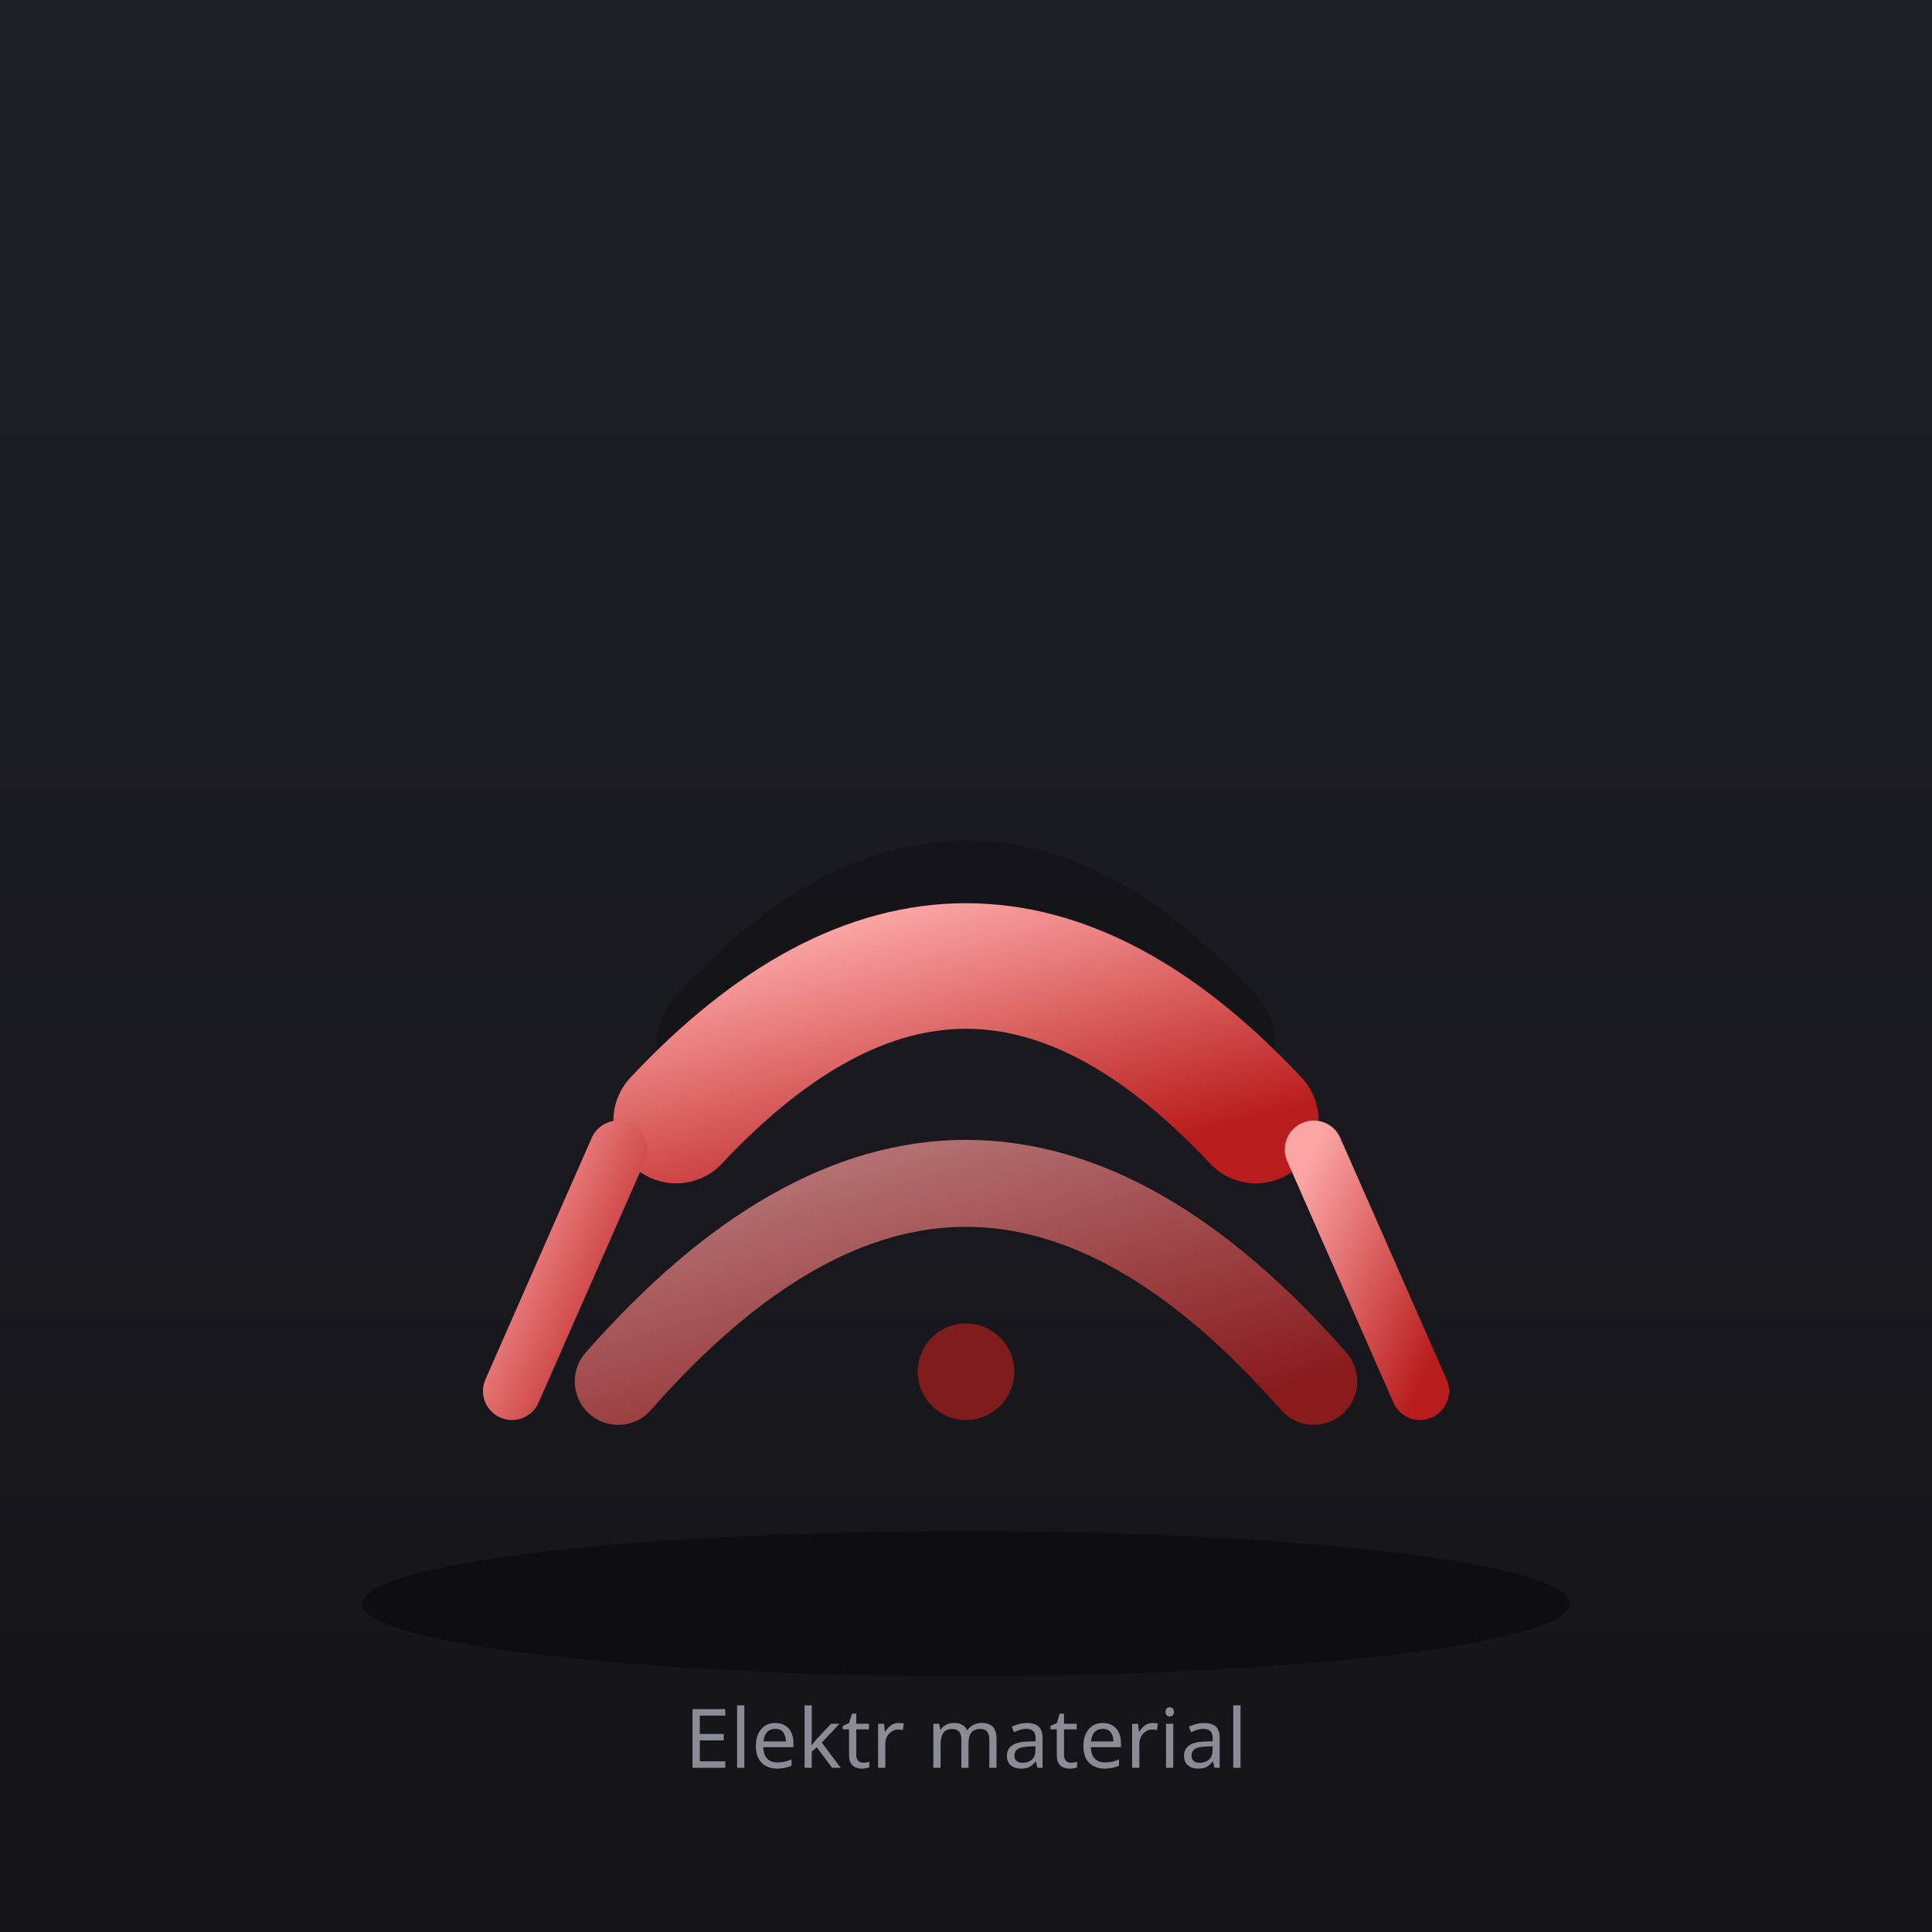
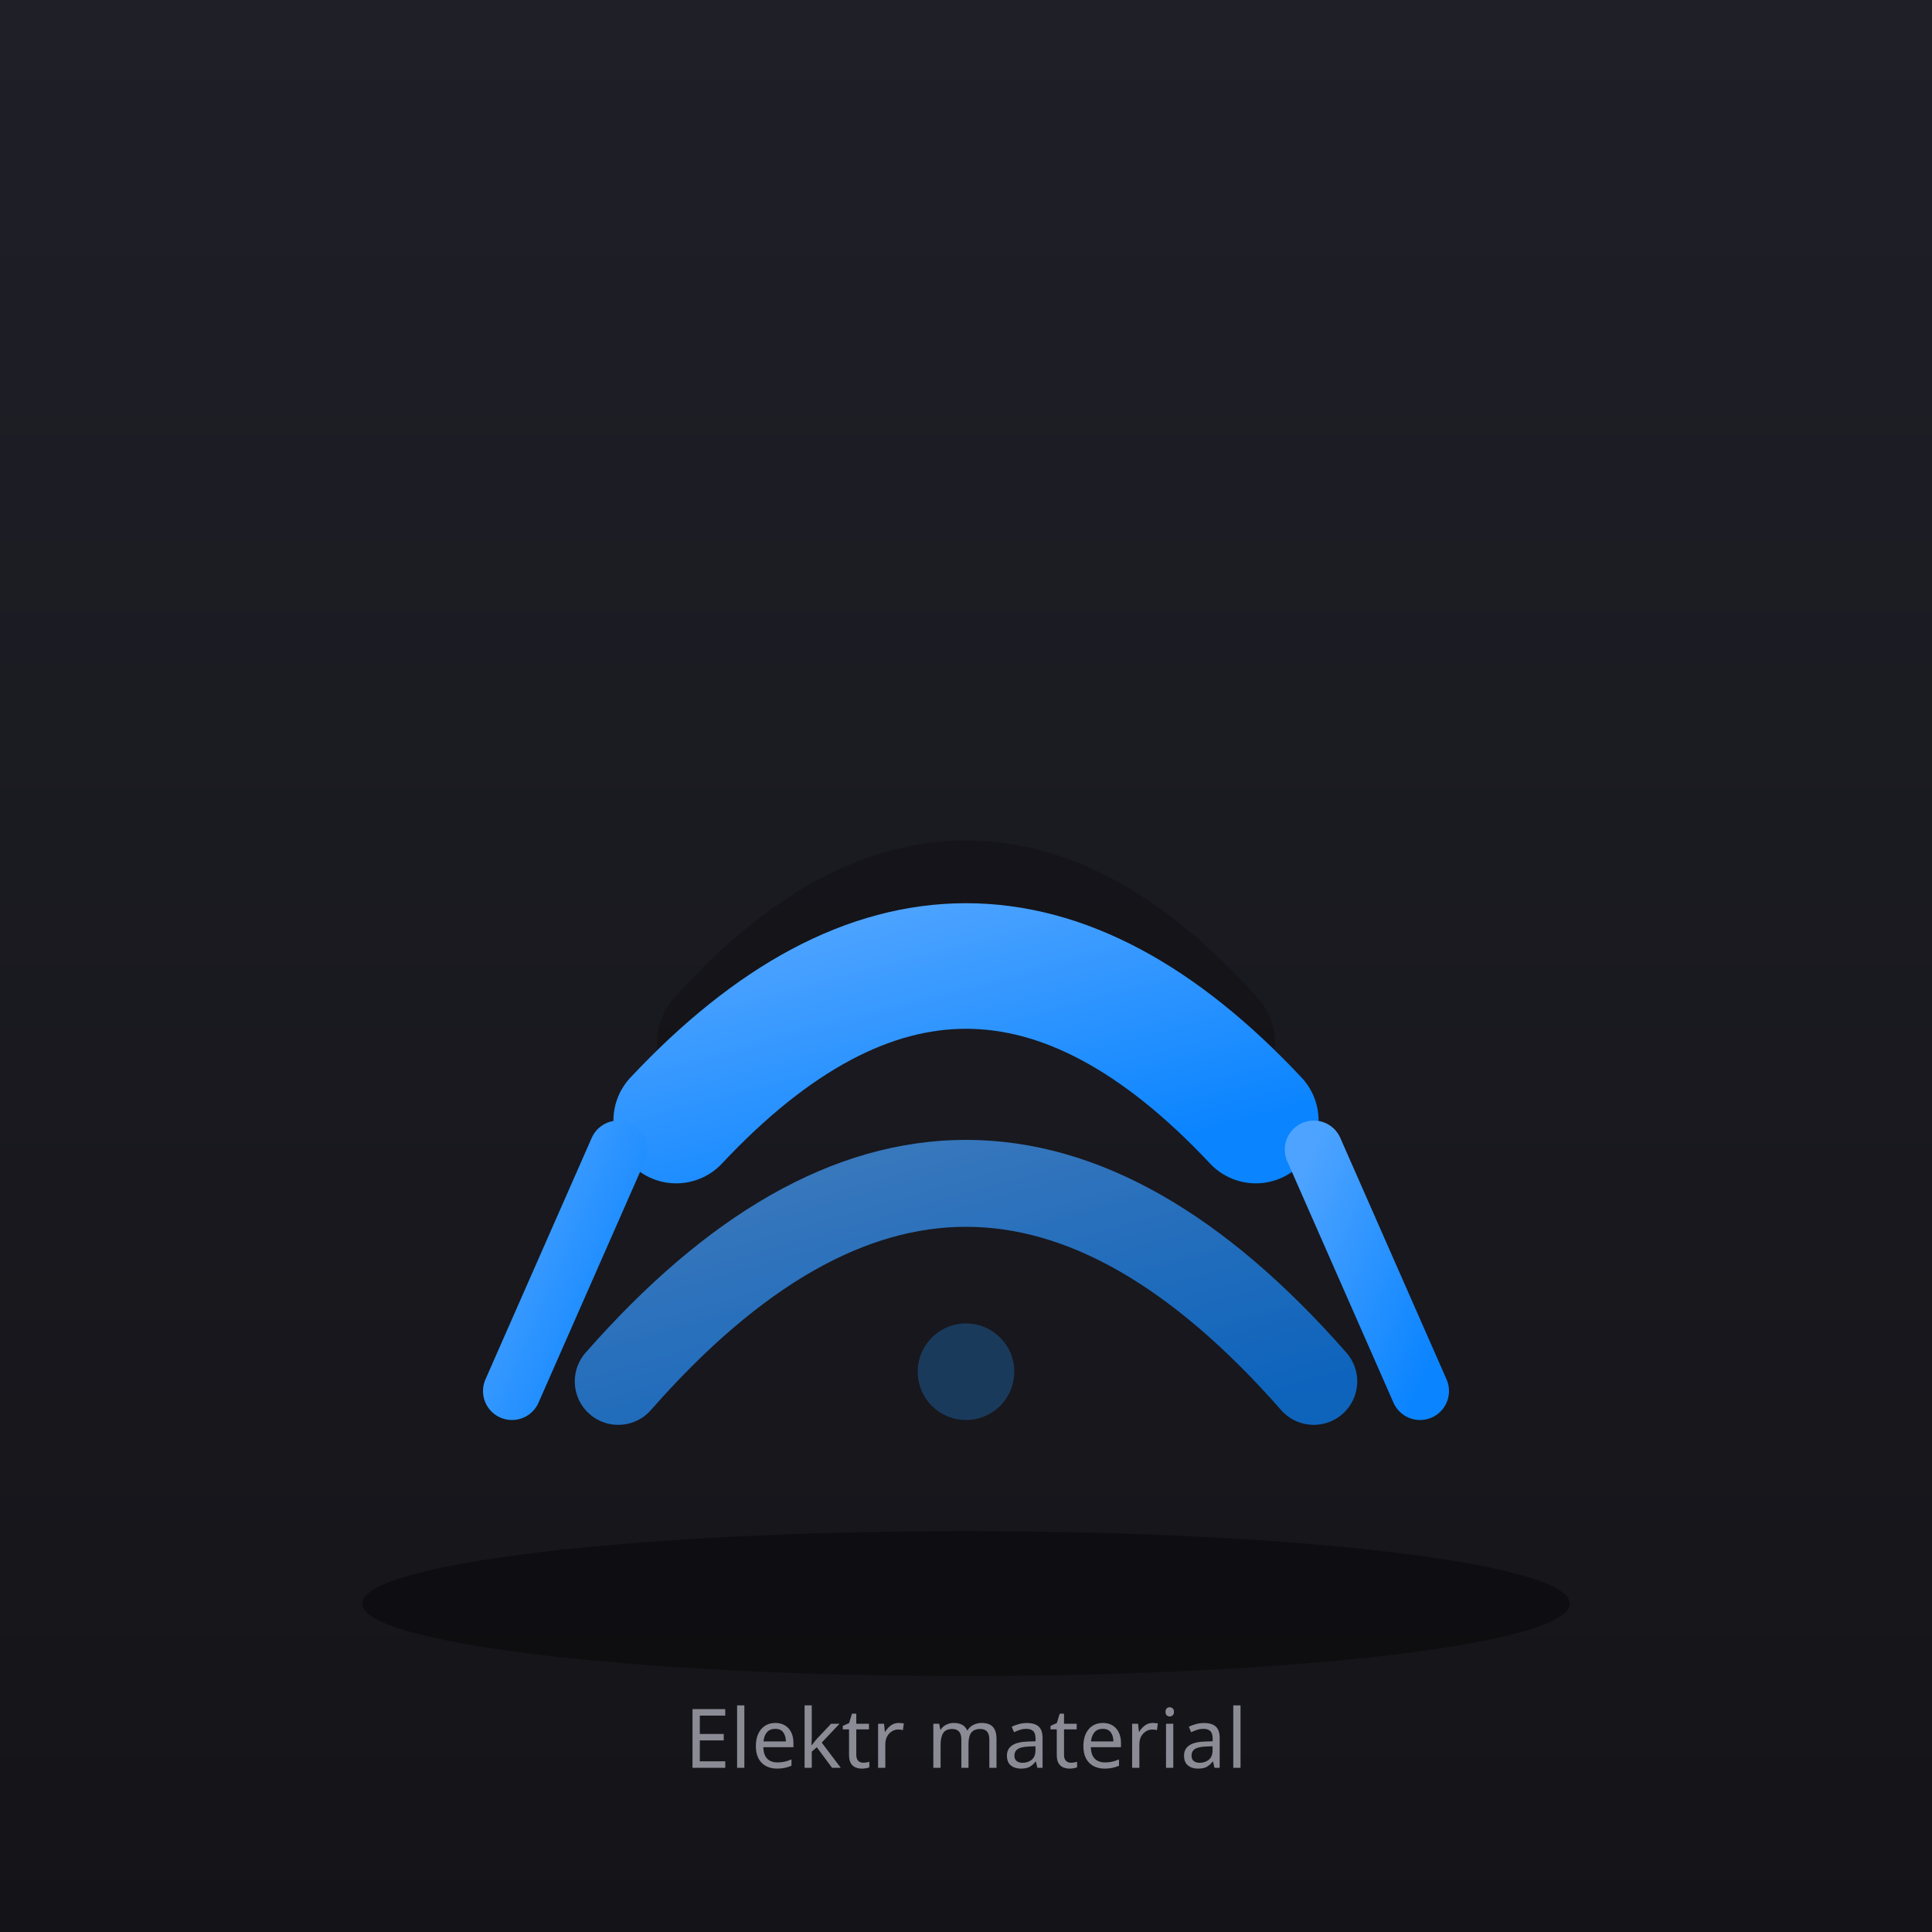
<svg xmlns="http://www.w3.org/2000/svg" viewBox="0 0 400 400">
  <defs>
    <linearGradient id="bg" x1="0" y1="0" x2="0" y2="1">
      <stop offset="0" stop-color="#1f1f28" />
      <stop offset="1" stop-color="#141418" />
    </linearGradient>
    <linearGradient id="w" x1="0" y1="0" x2="1" y2="1">
-       <stop offset="0" stop-color="#fca5a5" />
-       <stop offset="1" stop-color="#b91c1c" />
+       <stop offset="0" stop-color="#4DA3FF" />
+       <stop offset="1" stop-color="#0A84FF" />
    </linearGradient>
  </defs>
  <rect width="400" height="400" fill="url(#bg)" />
  <ellipse cx="200" cy="332" rx="125" ry="15" fill="#000" opacity="0.35" />
  <path d="M150 216 Q200 160 250 216" stroke="#000" stroke-width="28" fill="none" opacity="0.22" stroke-linecap="round" />
  <path d="M140 232 Q200 168 260 232" stroke="url(#w)" stroke-width="26" fill="none" stroke-linecap="round" />
  <path d="M128 286 Q200 204 272 286" stroke="url(#w)" stroke-width="18" fill="none" stroke-linecap="round" opacity="0.7" />
  <line x1="106" y1="288" x2="128" y2="238" stroke="url(#w)" stroke-width="12" stroke-linecap="round" />
  <line x1="294" y1="288" x2="272" y2="238" stroke="url(#w)" stroke-width="12" stroke-linecap="round" />
-   <circle cx="200" cy="284" r="10" fill="#7f1d1d" />
+   <circle cx="200" cy="284" r="10" fill="#1a3a5c" />
  <text x="200" y="366" fill="#8b8b95" font-size="17" text-anchor="middle" font-family="sans-serif">Elektr material</text>
</svg>
